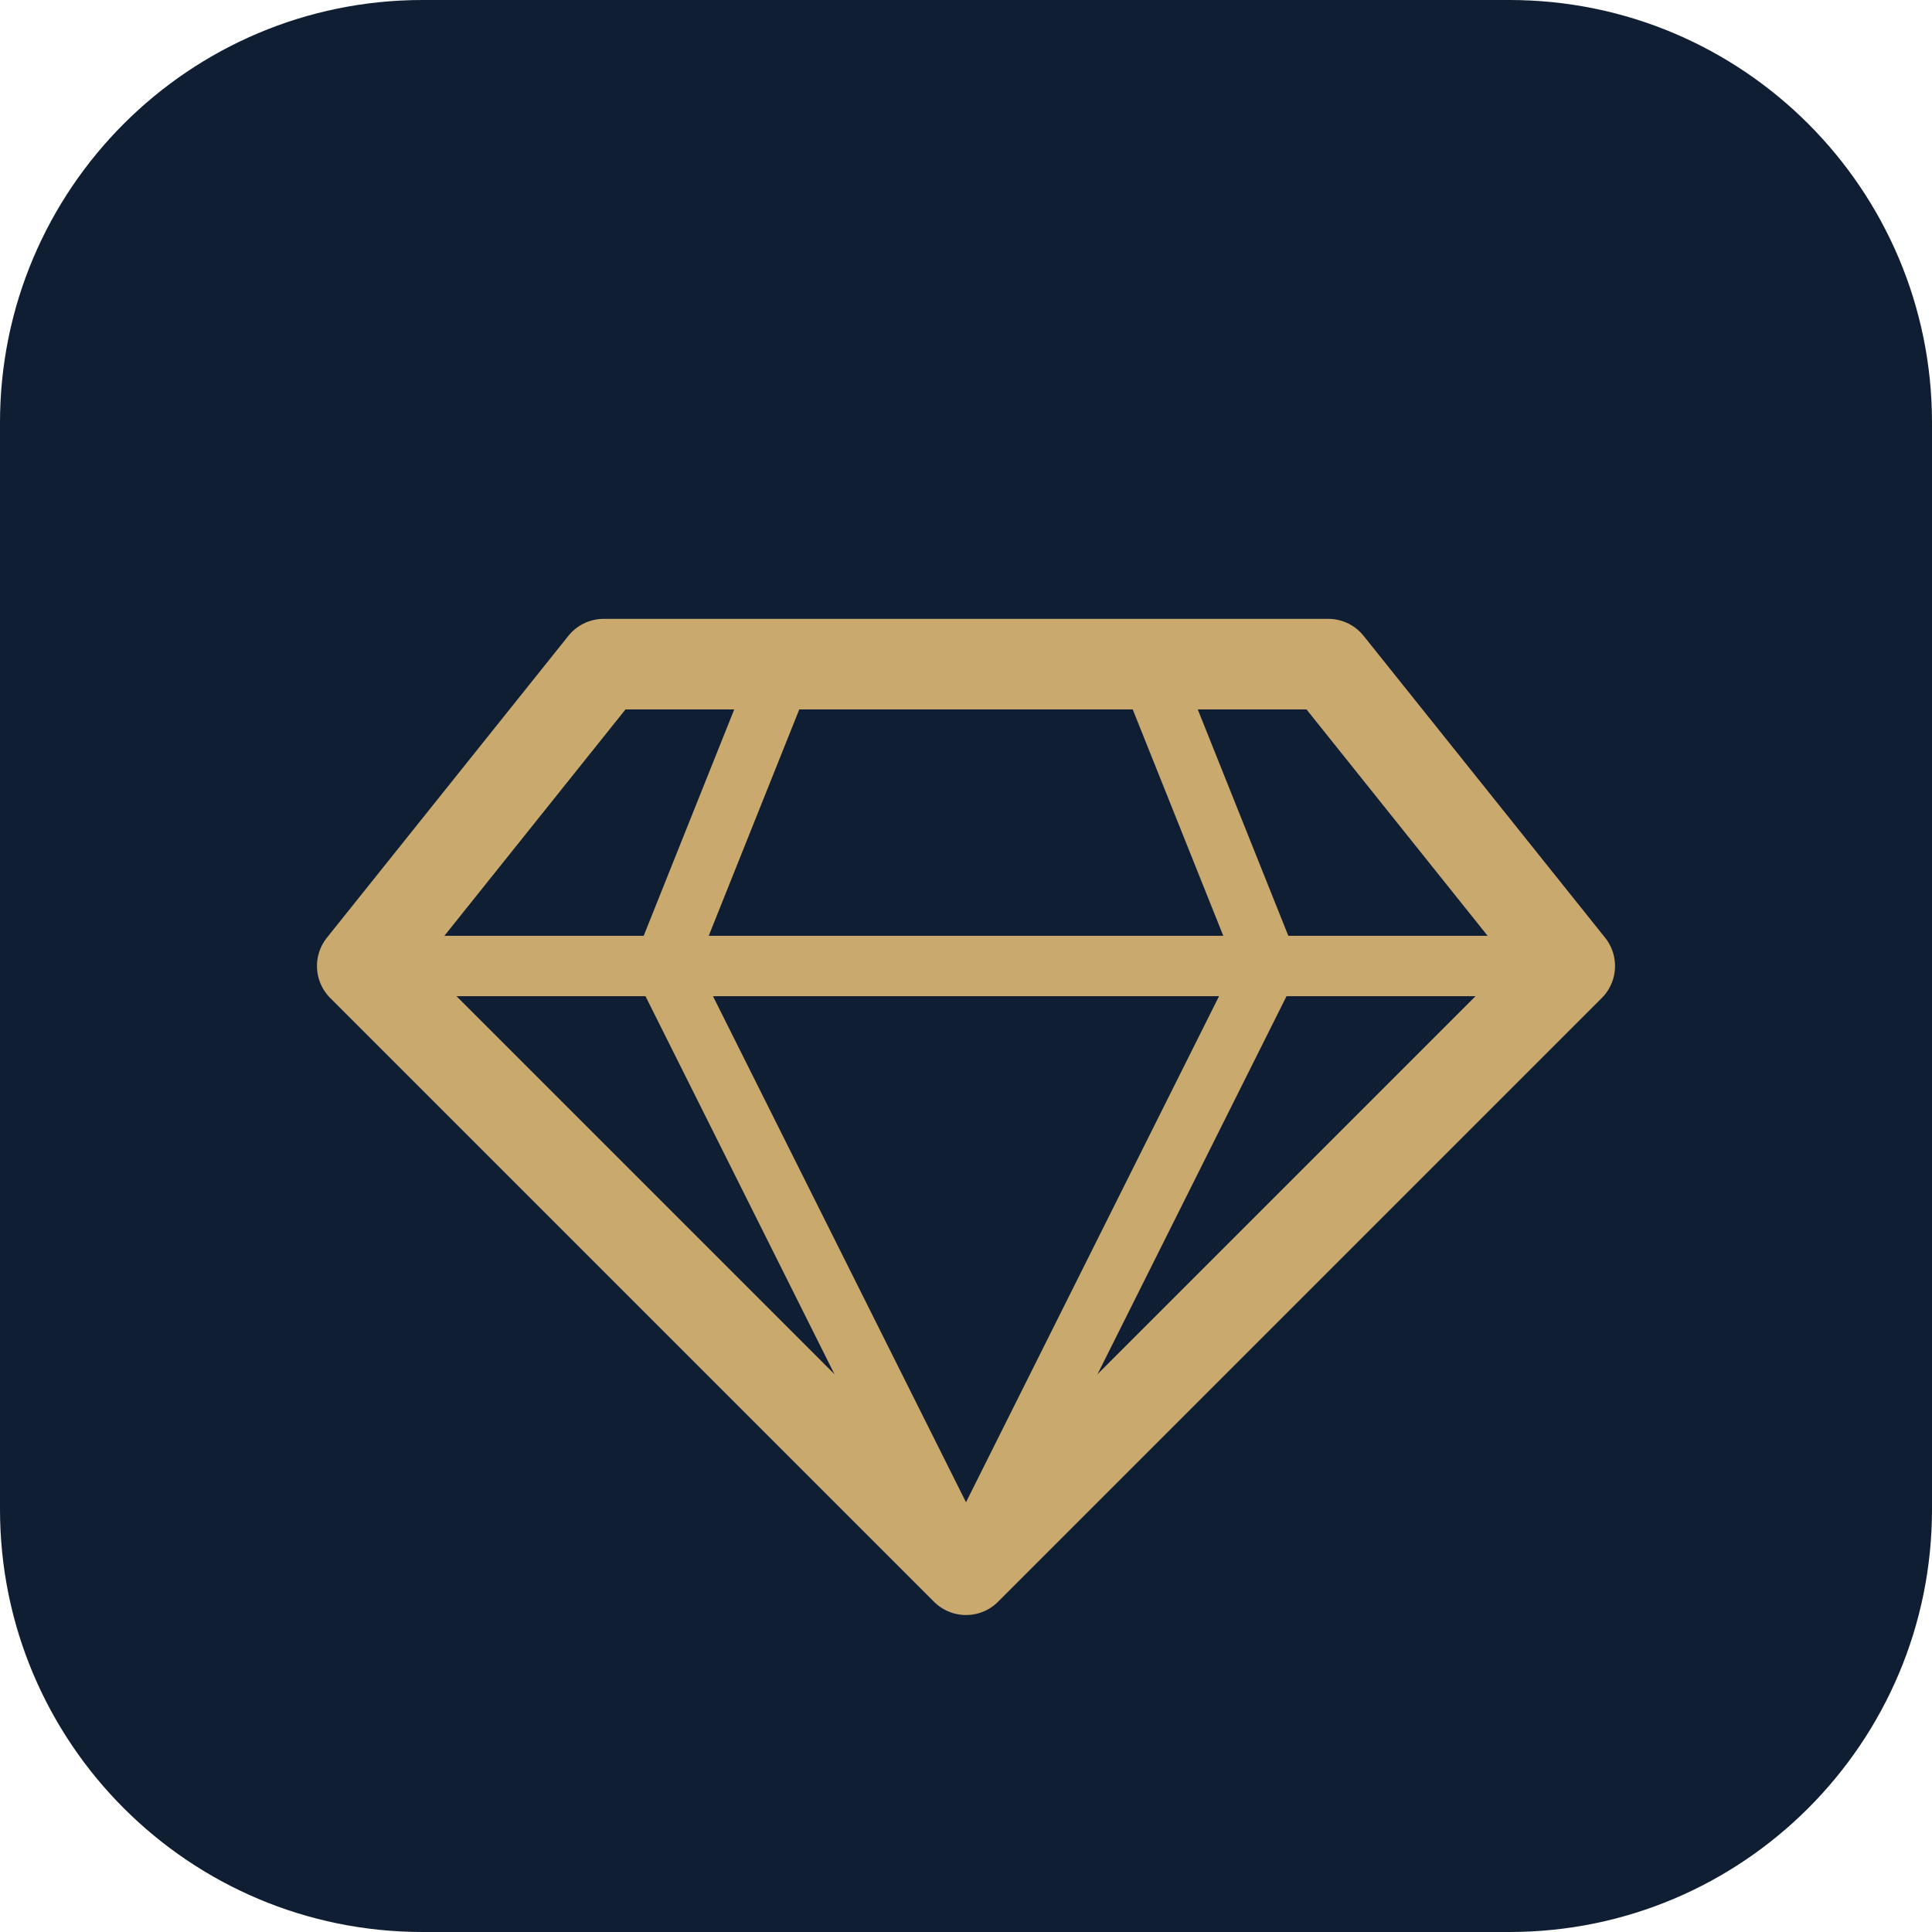
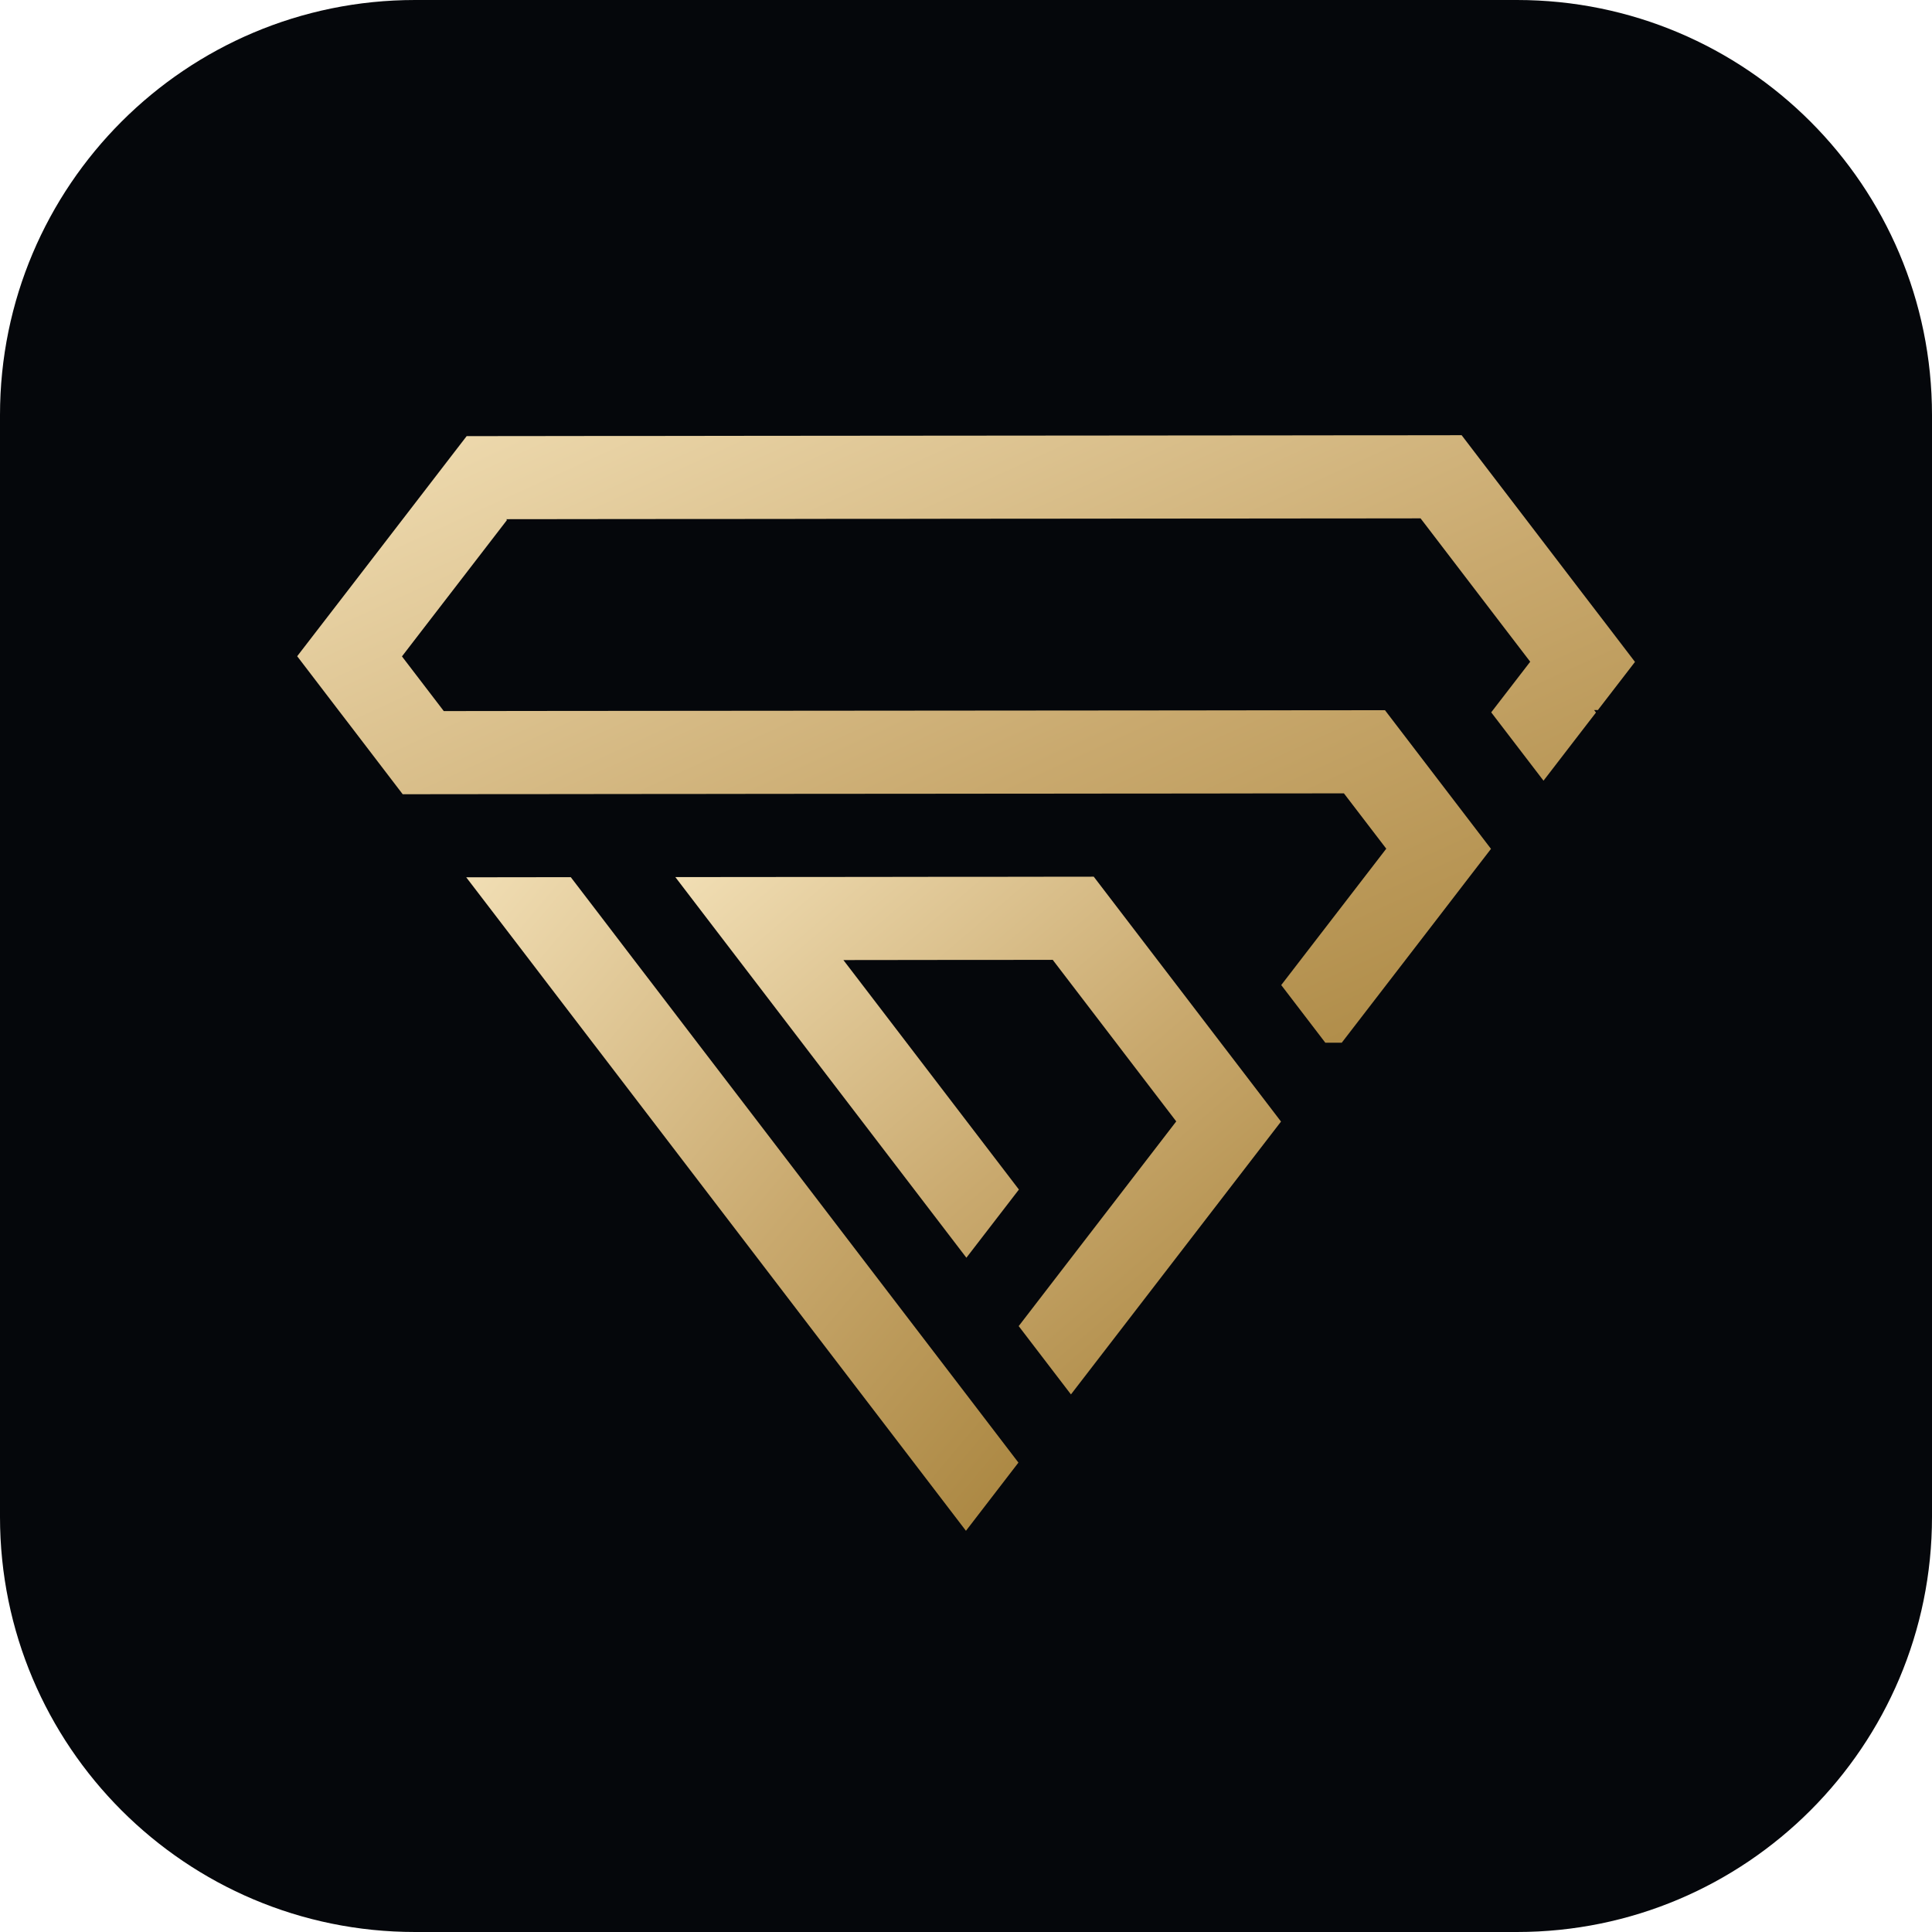
- <svg xmlns="http://www.w3.org/2000/svg" viewBox="0 0 64 64">
-   <rect width="64" height="64" rx="14" fill="#0F1E33" />
-   <path d="M20 22h24l8 10-20 20-20-20z" fill="none" stroke="#C9A96E" stroke-width="3" stroke-linejoin="round" />
-   <path d="M12 32h40M26 22l-4 10 10 20 10-20-4-10" fill="none" stroke="#C9A96E" stroke-width="2" stroke-linejoin="round" />
+ <svg xmlns="http://www.w3.org/2000/svg" viewBox="0 0 512 512">
+   <defs>
+     <linearGradient id="e" x1="0" y1="0" x2="1" y2="1">
+       <stop offset="0" stop-color="#F1DEB4" />
+       <stop offset=".55" stop-color="#C9A96E" />
+       <stop offset="1" stop-color="#A9853F" />
+     </linearGradient>
+   </defs>
+   <rect width="512" height="512" rx="110" fill="#05070B" />
+   <g transform="translate(71.7 109.5) scale(1.1666)" fill="url(#e)">
+     <path d="M98.7 114.21L106.38 124.25L110.58 129.74L120.81 143.12L122.45 145.27L134.32 160.79L158.07 191.85L170 176.36L146.25 145.3L144.56 143.09L134.38 129.78L130.13 124.23L138.66 124.22L153.93 124.2L162.5 124.2L177.68 124.18L182 129.83L192.11 143.05L193.87 145.36L205.74 160.88L193.82 176.37L181.87 191.89L169.95 207.38L181.82 222.9L193.75 207.41L205.69 191.9L229.54 160.92L217.67 145.39L215.86 143.03L205.8 129.87L201.43 124.16L193.92 114.34L187 105.29L177.05 105.3L163.25 105.32L153.21 105.32L139.5 105.34L129.36 105.35L115.7 105.36L105.52 105.37L91.95 105.38ZM98.7 114.21" />
+     <path d="M110.53 160.75L98.65 145.23L97.05 143.14L86.78 129.7L82.62 124.27L74.91 114.17L68.2 105.4L57.82 105.41L44.45 105.43L51.11 114.13L58.88 124.29L62.98 129.66L73.3 143.16L74.86 145.19L86.73 160.71L110.48 191.77L122.35 207.3L146.1 238.35L157.97 253.88L169.89 238.39L158.02 222.86L134.27 191.81L122.4 176.28ZM110.53 160.75" />
+     <path d="M34.82 48.79L41.77 39.77L53.7 24.28L53.55 24.08L53.85 24.08L72.8 24.06L77.34 24.05L96.65 24.04L101.09 24.04L120.49 24.02L124.85 24.01L144.34 24L148.6 23.99L168.18 23.97L172.35 23.97L192.03 23.95L196.11 23.95L215.88 23.93L219.86 23.93L239.72 23.91L243.61 23.91L261.24 23.89L262.4 25.4L274.27 40.93L280.11 48.57L286.15 56.46L277.68 67.45L277.29 67.96L289.17 83.48L298.02 71.98L301.09 68L300.66 67.43L301.53 67.43L309.95 56.5L303.87 48.54L298.07 40.97L286.2 25.44L285 23.87L274.32 9.91L270.57 5L254.27 5.02L252.93 5.02L246.82 5.02L230.42 5.04L229.18 5.04L206.58 5.06L205.43 5.06L182.73 5.08L181.68 5.08L158.89 5.1L157.92 5.1L135.04 5.12L134.17 5.12L111.2 5.14L110.42 5.14L87.35 5.17L86.67 5.17L68.4 5.18L62.91 5.19L44.55 5.21L41.82 8.75L30.01 24.1L29.9 24.24L17.98 39.73L10.98 48.81L6.05 55.21L15.59 67.69L17.93 70.74L27.36 83.08L30.02 86.56L48.52 86.54L53.77 86.54L72.37 86.52L77.52 86.51L96.21 86.5L101.27 86.49L120.06 86.47L125.07 86.47L143.91 86.45L148.82 86.45L167.75 86.43L172.57 86.43L191.6 86.41L196.33 86.41L215.45 86.39L220.08 86.38L243.83 86.36L253.45 98.93L241.52 114.42L234.04 124.13L229.59 129.91L239.61 143.01L243.34 143L253.39 129.95L257.89 124.11L265.32 114.46L272.43 105.21L277.24 98.97L267.58 86.34L265.37 83.45L253.5 67.92L253.16 67.47L229.99 67.49L229.4 67.49L206.15 67.52L205.65 67.52L182.3 67.54L181.9 67.54L158.46 67.56L158.15 67.56L134.61 67.58L134.39 67.58L110.76 67.6L110.64 67.6L86.92 67.62L86.85 67.62L63.09 67.64L63.08 67.64L39.34 67.67L39.29 67.59L29.85 55.25ZM215.45 86.39L220.08 86.38ZM215.45 86.39" />
+   </g>
</svg>
